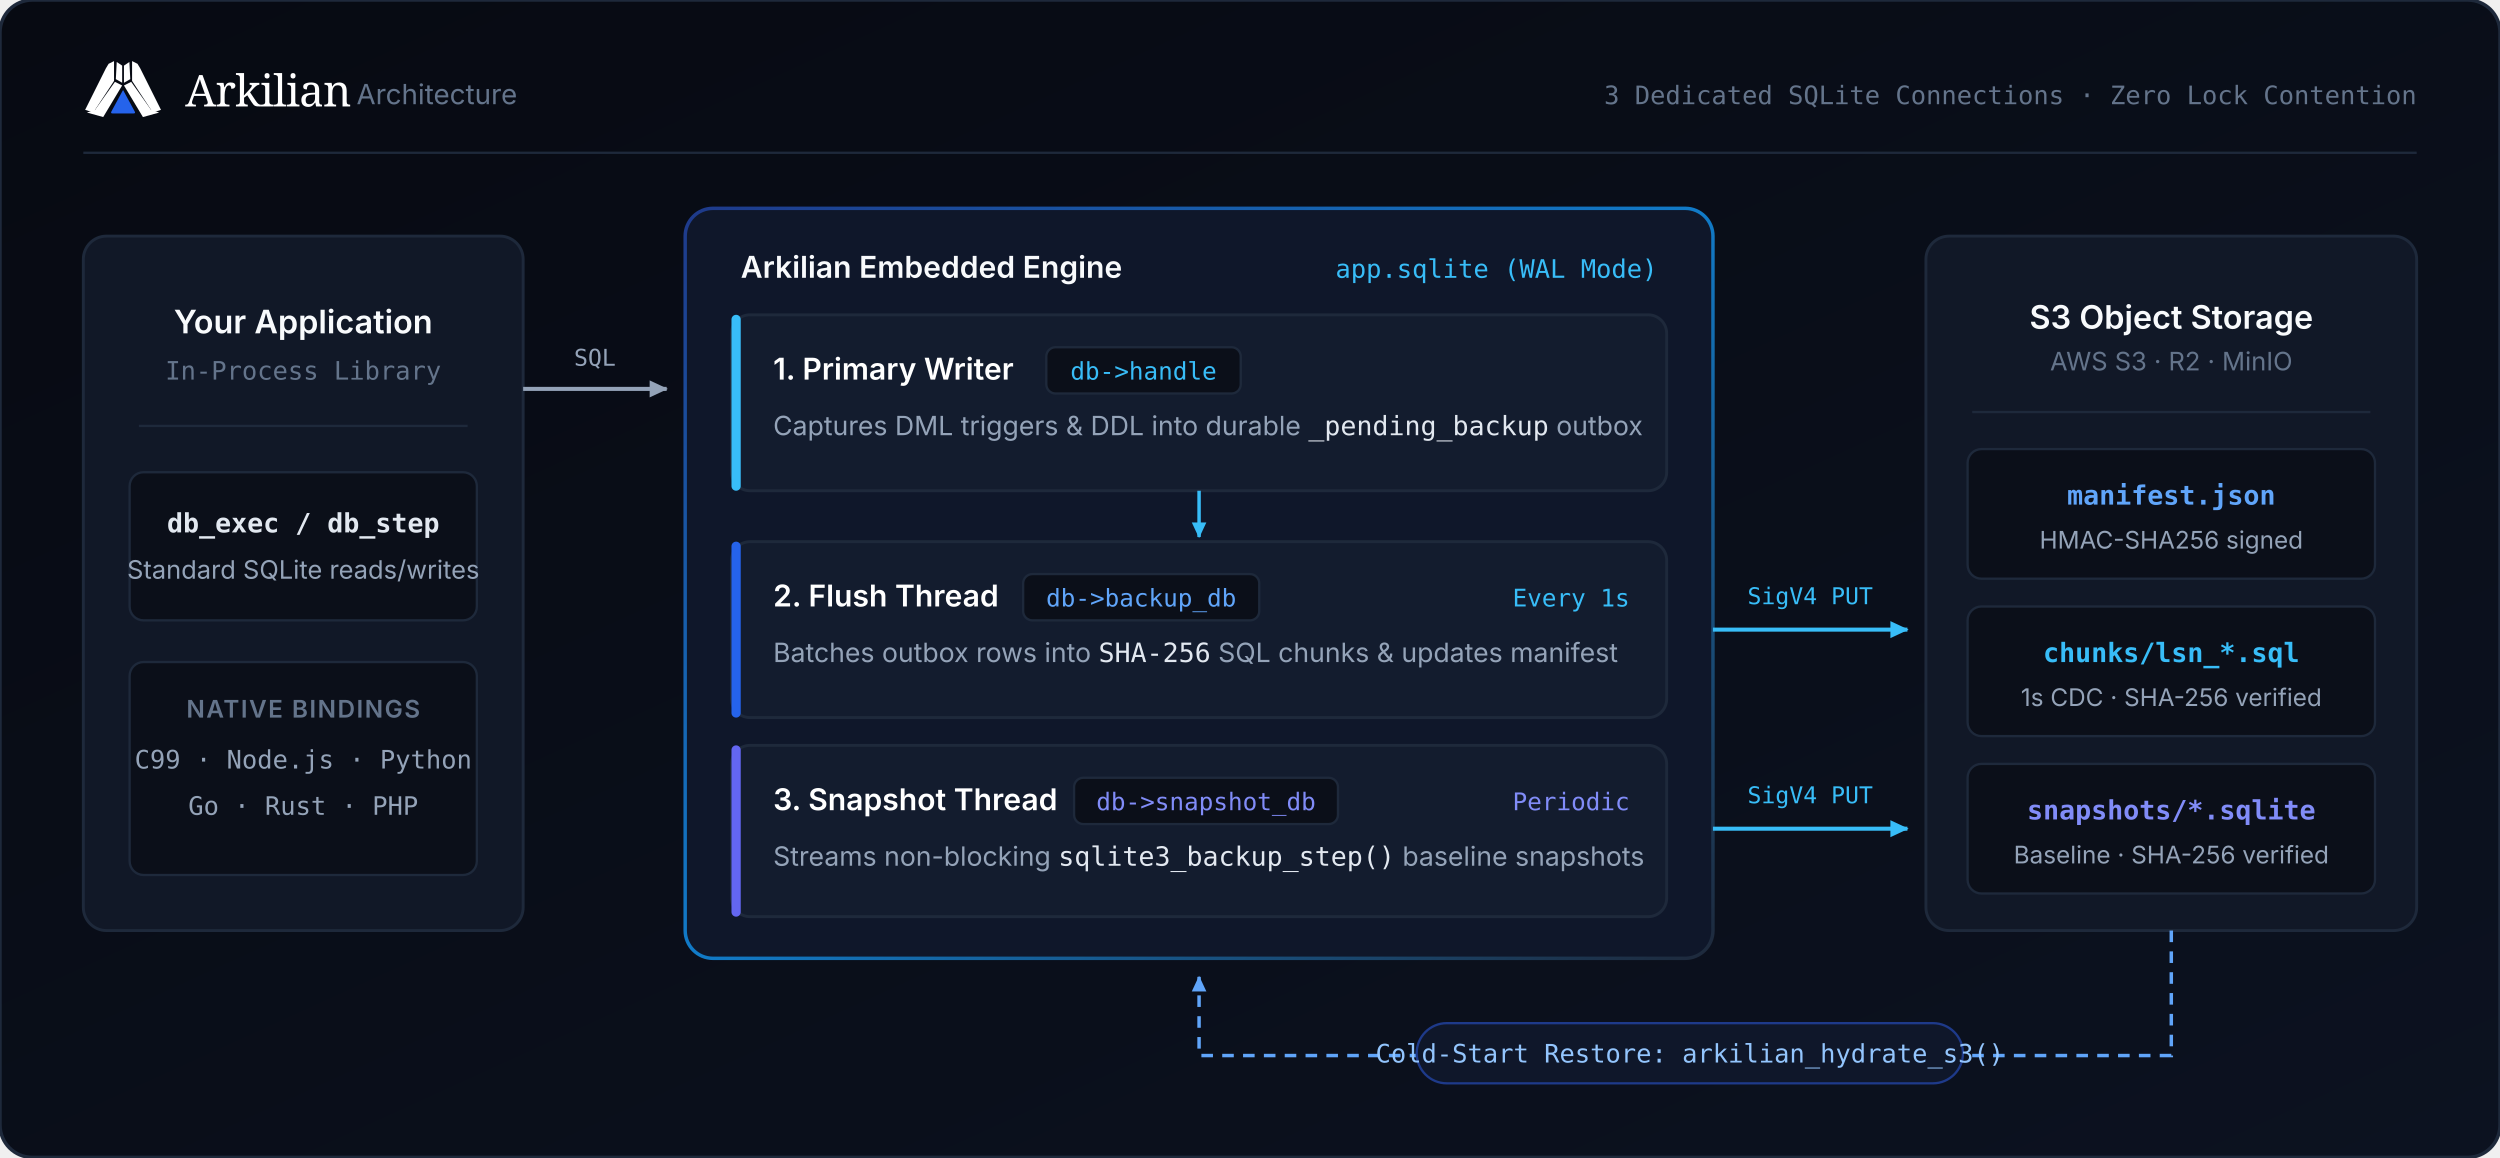
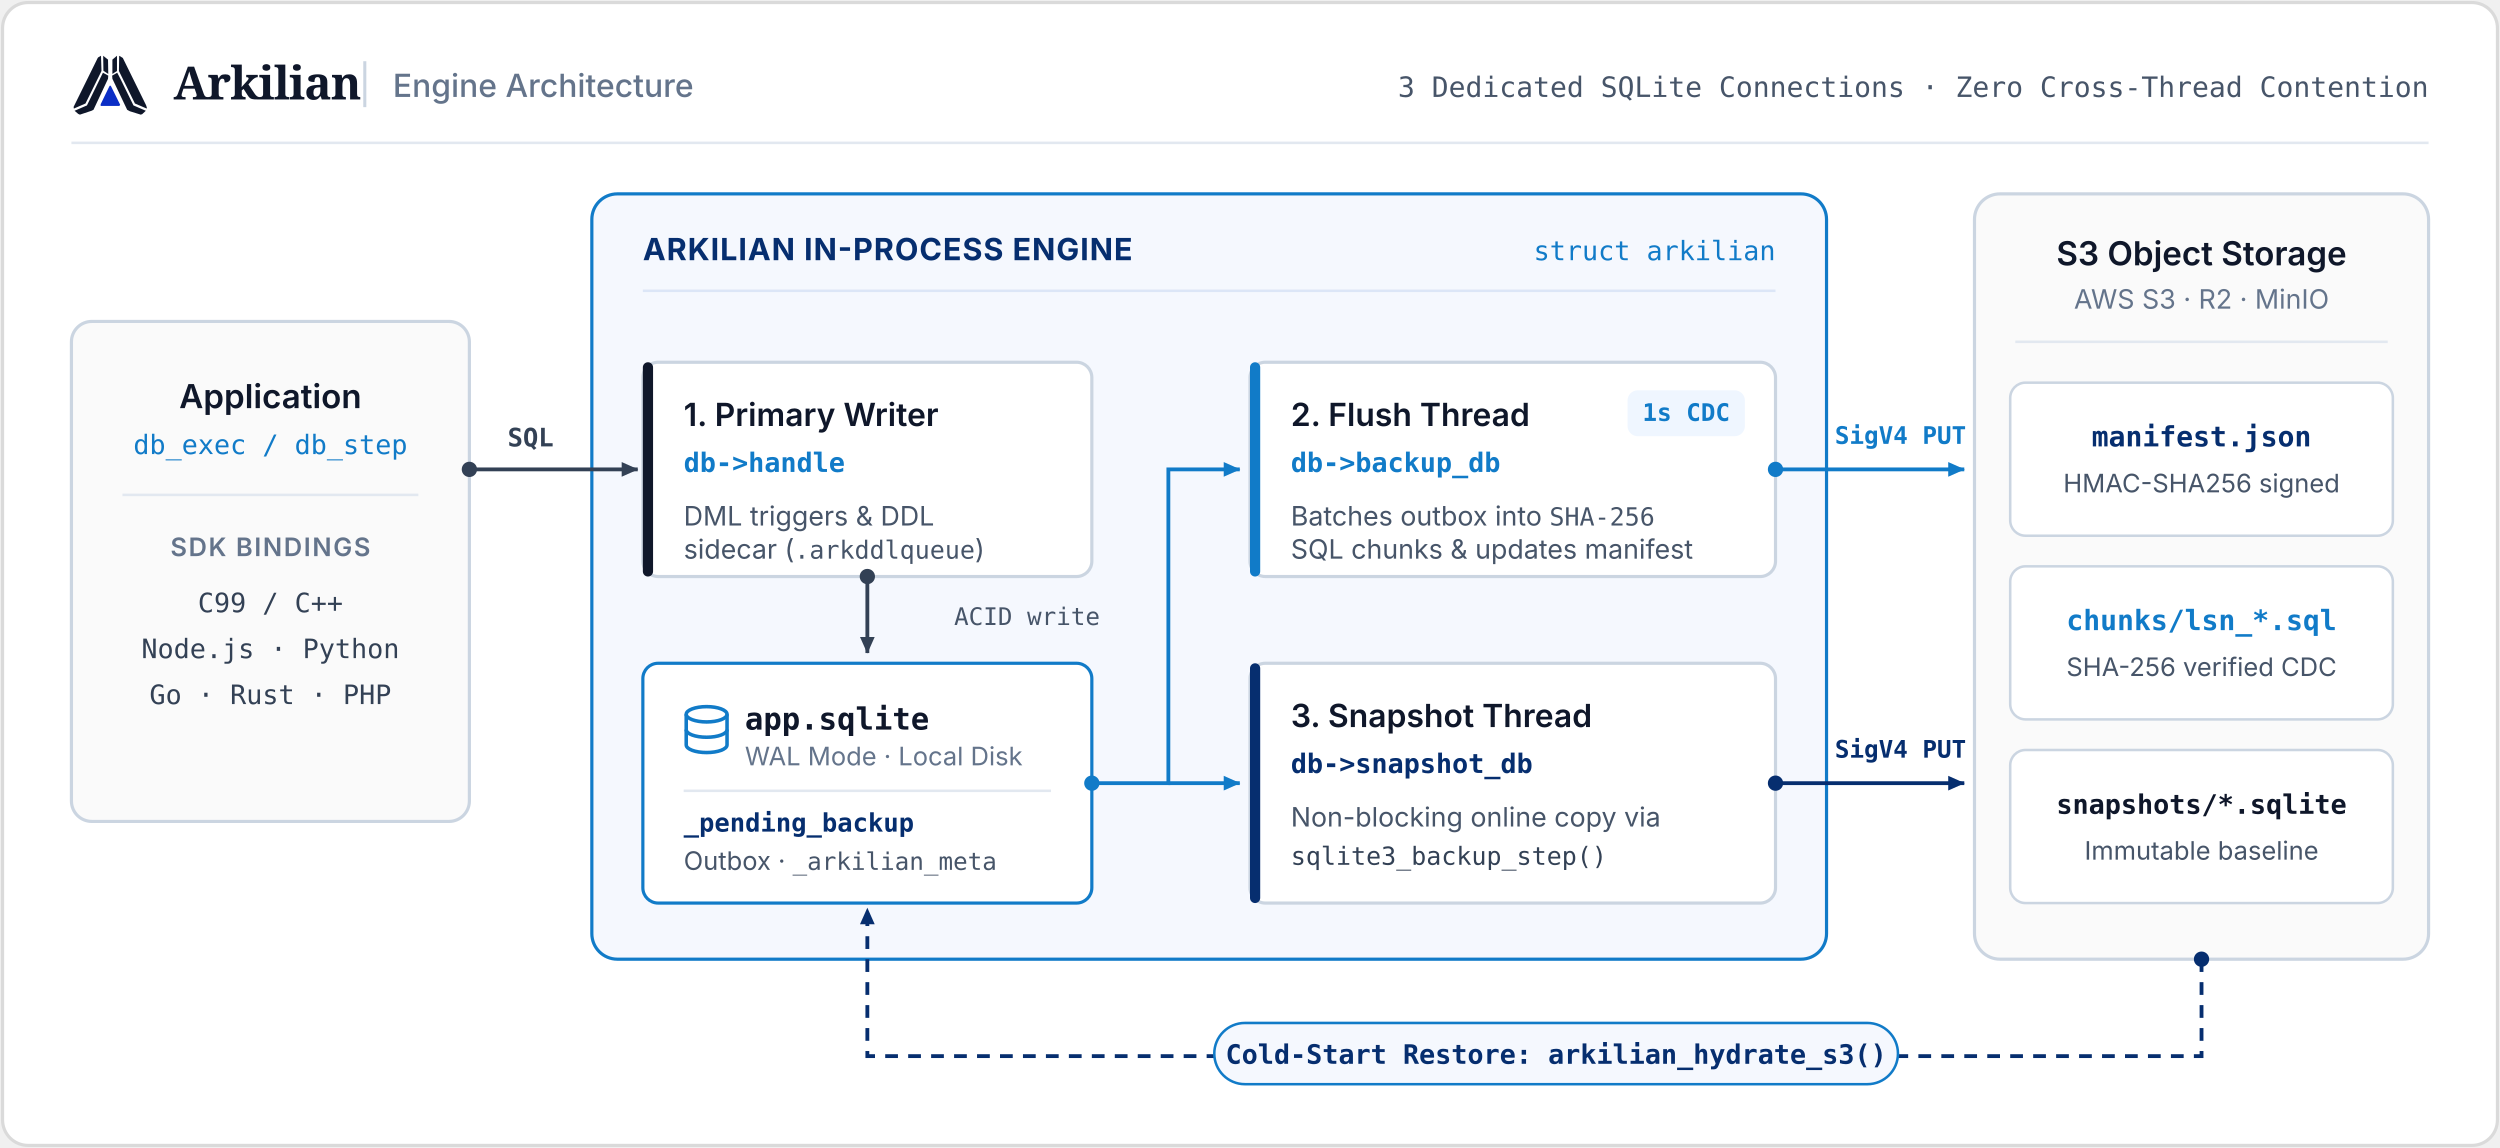
- <svg xmlns="http://www.w3.org/2000/svg" viewBox="0 0 1080 500" width="100%" role="img" aria-label="Arkilian Architecture">
+ <svg xmlns="http://www.w3.org/2000/svg" viewBox="0 0 980 450" width="100%" role="img" aria-label="Arkilian Architecture">
  <defs>
-     <linearGradient id="bg-grad" x1="0" y1="0" x2="1" y2="1">
-       <stop offset="0%" stop-color="#070A12" />
-       <stop offset="100%" stop-color="#0C1220" />
-     </linearGradient>
-     <linearGradient id="engine-border" x1="0" y1="0" x2="1" y2="1">
-       <stop offset="0%" stop-color="#1E3A8A" />
-       <stop offset="50%" stop-color="#117BC8" />
-       <stop offset="100%" stop-color="#1E293B" />
-     </linearGradient>
-     <marker id="arr-white" viewBox="0 0 10 10" refX="8" refY="5" markerWidth="6" markerHeight="6" orient="auto">
-       <path d="M 1 1.5 L 8.5 5 L 1 8.5 z" fill="#94A3B8" />
+     <marker id="arr-dark" viewBox="0 0 10 10" refX="8" refY="5" markerWidth="6" markerHeight="6" orient="auto">
+       <path d="M 1 1.8 L 8.2 5 L 1 8.2 z" fill="#334155" />
    </marker>
-     <marker id="arr-blue" viewBox="0 0 10 10" refX="8" refY="5" markerWidth="6" markerHeight="6" orient="auto">
-       <path d="M 1 1.5 L 8.5 5 L 1 8.5 z" fill="#38BDF8" />
+     <marker id="arr-brand" viewBox="0 0 10 10" refX="8" refY="5" markerWidth="6" markerHeight="6" orient="auto">
+       <path d="M 1 1.8 L 8.2 5 L 1 8.2 z" fill="#117BC8" />
    </marker>
-     <marker id="arr-hydrate" viewBox="0 0 10 10" refX="8" refY="5" markerWidth="6" markerHeight="6" orient="auto">
-       <path d="M 1 1.5 L 8.5 5 L 1 8.5 z" fill="#60A5FA" />
+     <marker id="arr-navy" viewBox="0 0 10 10" refX="8" refY="5" markerWidth="6" markerHeight="6" orient="auto">
+       <path d="M 1 1.8 L 8.2 5 L 1 8.2 z" fill="#062E6F" />
    </marker>
    <style>
      .sans { font-family: -apple-system, BlinkMacSystemFont, "Inter", "Segoe UI", Roboto, Helvetica, Arial, sans-serif; }
      .mono { font-family: "SFMono-Regular", ui-monospace, "JetBrains Mono", Menlo, Consolas, monospace; }
      .serif { font-family: "Signifier", Georgia, serif; }
    </style>
  </defs>
-   <rect width="1080" height="500" rx="14" fill="url(#bg-grad)" stroke="#1E293B" stroke-width="1.5" />
-   <g transform="translate(36, 26)">
-     <g transform="scale(0.78)">
-       <path d="M 14 2 L 17 0.5 L 17 11.5 L 5.5 29 L 1 27.5 L 12.5 4.5 Z" fill="#FFFFFF" />
-       <path d="M 18.5 1 L 21.5 3 L 21.5 12.5 L 18 10.5 Z" fill="#FFFFFF" />
-       <path d="M 17.5 12 L 21.5 14 L 11 31.5 L 2 29 L 6.5 27.5 Z" fill="#FFFFFF" />
-       <path d="M 30 2 L 27 0.5 L 27 11.5 L 38.5 29 L 43 27.5 L 31.5 4.5 Z" fill="#FFFFFF" />
-       <path d="M 25.5 1 L 22.5 3 L 22.5 12.5 L 26 10.5 Z" fill="#FFFFFF" />
-       <path d="M 26.5 12 L 22.5 14 L 33 31.5 L 42 29 L 37.5 27.5 Z" fill="#FFFFFF" />
-       <path d="M 22 16.5 L 28.5 28.5 Q 29 29.5 27.8 29.5 L 16.2 29.5 Q 15 29.5 15.5 28.5 Z" fill="#2563EB" />
+   <rect x="1" y="1" width="978" height="448" rx="10" fill="#FFFFFF" stroke="#DADADA" stroke-width="1.25" />
+   <g transform="translate(28, 20)">
+     <g transform="translate(0, 1) scale(0.95)">
+       <path d="M12.2,0.9L12.4,7.2L5.8,20.6L1.0,22.7L0.9,22.0L10.8,1.9L11.0,1.6Z M13.1,0.9L15.1,2.5L15.2,8.4L13.2,7.1Z M18.8,0.9L18.8,7.2L16.9,8.4L16.9,2.5Z M19.7,0.9L21.2,1.8L30.8,21.3L31.1,22.2L31.1,22.7L26.2,20.6L19.6,7.2Z M13.0,7.9L15.2,9.1L15.1,10.4L9.1,23.2L8.3,23.6L3.5,25.2L2.8,24.9L1.3,23.6L6.4,21.4Z M18.9,7.9L20.3,10.6L25.6,21.4L30.7,23.6L29.2,25.0L28.6,25.2L24.1,23.8L23.0,23.2L16.9,10.4L16.8,9.1Z" fill="#0F172A" />
+       <path d="M15.9,13.2L16.2,13.3L16.4,13.6L20.1,21.1L19.8,21.6L16.2,21.6L12.2,21.6L12.0,21.4L12.1,20.8L12.6,19.8L15.6,13.6Z" fill="#0B2EC6" />
    </g>
-     <text x="44" y="20" class="serif" font-size="19" font-weight="500" fill="#FFFFFF" letter-spacing="-0.02em">Arkilian</text>
-     <text x="118" y="19" class="sans" font-size="12" fill="#64748B">Architecture</text>
+     <text x="40" y="19" class="serif" font-size="18" font-weight="600" fill="#0F172A" letter-spacing="-0.02em">Arkilian</text>
+     <line x1="115" y1="4" x2="115" y2="22" stroke="#CBD5E1" stroke-width="1.2" />
+     <text x="126" y="18" class="sans" font-size="12.5" font-weight="500" fill="#64748B">Engine Architecture</text>
  </g>
-   <text x="1044" y="45" text-anchor="end" class="mono" font-size="11" fill="#64748B">3 Dedicated SQLite Connections · Zero Lock Contention</text>
-   <line x1="36" y1="66" x2="1044" y2="66" stroke="#1E293B" stroke-width="1" />
-   <g transform="translate(36, 102)">
-     <rect width="190" height="300" rx="10" fill="#111827" stroke="#1E293B" stroke-width="1.25" />
-     <text x="95" y="42" text-anchor="middle" class="sans" font-size="14" font-weight="600" fill="#F8FAFC">Your Application</text>
-     <text x="95" y="62" text-anchor="middle" class="mono" font-size="11" fill="#64748B">In-Process Library</text>
-     <line x1="24" y1="82" x2="166" y2="82" stroke="#1E293B" stroke-width="1" />
-     <rect x="20" y="102" width="150" height="64" rx="6" fill="#0B0F19" stroke="#1E293B" stroke-width="1" />
-     <text x="95" y="128" text-anchor="middle" class="mono" font-size="11.5" font-weight="600" fill="#E2E8F0">db_exec / db_step</text>
-     <text x="95" y="148" text-anchor="middle" class="sans" font-size="11" fill="#94A3B8">Standard SQLite reads/writes</text>
-     <rect x="20" y="184" width="150" height="92" rx="6" fill="#0B0F19" stroke="#1E293B" stroke-width="1" />
-     <text x="95" y="208" text-anchor="middle" class="sans" font-size="10.5" font-weight="600" fill="#64748B" letter-spacing="0.06em">NATIVE BINDINGS</text>
-     <text x="95" y="230" text-anchor="middle" class="mono" font-size="11" fill="#94A3B8">C99 · Node.js · Python</text>
-     <text x="95" y="250" text-anchor="middle" class="mono" font-size="11" fill="#94A3B8">Go · Rust · PHP</text>
+   <text x="952" y="38" text-anchor="end" class="mono" font-size="11" fill="#475569">3 Dedicated SQLite Connections · Zero Cross-Thread Contention</text>
+   <line x1="28" y1="56" x2="952" y2="56" stroke="#E2E8F0" stroke-width="1" />
+   <g transform="translate(28, 126)">
+     <rect width="156" height="196" rx="8" fill="#FAFAFA" stroke="#CBD5E1" stroke-width="1.25" />
+     <text x="78" y="34" text-anchor="middle" class="sans" font-size="13" font-weight="600" fill="#0F172A">Application</text>
+     <text x="78" y="52" text-anchor="middle" class="mono" font-size="10.5" fill="#117BC8">db_exec / db_step</text>
+     <line x1="20" y1="68" x2="136" y2="68" stroke="#E2E8F0" stroke-width="1" />
+     <text x="78" y="92" text-anchor="middle" class="sans" font-size="10" font-weight="600" fill="#64748B" letter-spacing="0.06em">SDK BINDINGS</text>
+     <text x="78" y="114" text-anchor="middle" class="mono" font-size="10.5" fill="#334155">C99 / C++</text>
+     <text x="78" y="132" text-anchor="middle" class="mono" font-size="10.5" fill="#334155">Node.js · Python</text>
+     <text x="78" y="150" text-anchor="middle" class="mono" font-size="10.5" fill="#334155">Go · Rust · PHP</text>
  </g>
-   <line x1="226" y1="168" x2="288" y2="168" stroke="#94A3B8" stroke-width="1.75" marker-end="url(#arr-white)" />
-   <text x="257" y="158" text-anchor="middle" class="mono" font-size="10" fill="#94A3B8">SQL</text>
-   <g transform="translate(296, 90)">
-     <rect width="444" height="324" rx="12" fill="#0F172A" stroke="url(#engine-border)" stroke-width="1.5" />
-     <text x="24" y="30" class="sans" font-size="13" font-weight="600" fill="#F8FAFC">Arkilian Embedded Engine</text>
-     <text x="420" y="30" text-anchor="end" class="mono" font-size="11" fill="#38BDF8">app.sqlite (WAL Mode)</text>
-     <g transform="translate(20, 46)">
-       <rect width="404" height="76" rx="8" fill="#131C2E" stroke="#1E293B" stroke-width="1.25" />
-       <rect x="0" y="0" width="4" height="76" rx="2" fill="#38BDF8" />
-       <text x="18" y="28" class="sans" font-size="13" font-weight="600" fill="#FFFFFF">1. Primary Writer</text>
-       <rect x="136" y="14" width="84" height="20" rx="4" fill="#0B0F19" stroke="#1E293B" stroke-width="1" />
-       <text x="178" y="28" text-anchor="middle" class="mono" font-size="10.5" fill="#38BDF8">db-&gt;handle</text>
-       <text x="18" y="52" class="sans" font-size="11.5" fill="#94A3B8">Captures DML triggers &amp; DDL into durable <tspan class="mono" fill="#E2E8F0">_pending_backup</tspan> outbox</text>
+   <g transform="translate(232, 76)">
+     <rect width="484" height="300" rx="10" fill="#F5F8FE" stroke="#117BC8" stroke-width="1.25" />
+     <text x="20" y="26" class="sans" font-size="12" font-weight="700" fill="#062E6F" letter-spacing="0.03em">ARKILIAN IN-PROCESS ENGINE</text>
+     <text x="464" y="26" text-anchor="end" class="mono" font-size="10.5" fill="#117BC8">struct arkilian</text>
+     <line x1="20" y1="38" x2="464" y2="38" stroke="#DCE6F7" stroke-width="1" />
+     <g transform="translate(20, 66)">
+       <rect width="176" height="84" rx="6" fill="#FFFFFF" stroke="#CBD5E1" stroke-width="1.25" />
+       <rect x="0" y="0" width="4" height="84" rx="2" fill="#0F172A" />
+       <text x="16" y="25" class="sans" font-size="12.5" font-weight="600" fill="#0F172A">1. Primary Writer</text>
+       <text x="16" y="43" class="mono" font-size="10.5" font-weight="600" fill="#117BC8">db-&gt;handle</text>
+       <text x="16" y="64" class="sans" font-size="10.5" fill="#475569">DML triggers &amp; DDL</text>
+       <text x="16" y="77" class="sans" font-size="10.5" fill="#475569">sidecar (<tspan class="mono" font-size="9.8">.arkddlqueue</tspan>)</text>
    </g>
-     <line x1="222" y1="122" x2="222" y2="142" stroke="#38BDF8" stroke-width="1.5" marker-end="url(#arr-blue)" />
-     <g transform="translate(20, 144)">
-       <rect width="404" height="76" rx="8" fill="#131C2E" stroke="#1E293B" stroke-width="1.25" />
-       <rect x="0" y="0" width="4" height="76" rx="2" fill="#2563EB" />
-       <text x="18" y="28" class="sans" font-size="13" font-weight="600" fill="#FFFFFF">2. Flush Thread</text>
-       <rect x="126" y="14" width="102" height="20" rx="4" fill="#0B0F19" stroke="#1E293B" stroke-width="1" />
-       <text x="177" y="28" text-anchor="middle" class="mono" font-size="10.5" fill="#60A5FA">db-&gt;backup_db</text>
-       <text x="388" y="28" text-anchor="end" class="mono" font-size="10.5" fill="#38BDF8">Every 1s</text>
-       <text x="18" y="52" class="sans" font-size="11.5" fill="#94A3B8">Batches outbox rows into <tspan class="mono" fill="#E2E8F0">SHA-256</tspan> SQL chunks &amp; updates manifest</text>
+     <circle cx="108" cy="150" r="3" fill="#334155" />
+     <line x1="108" y1="150" x2="108" y2="180" stroke="#334155" stroke-width="1.5" marker-end="url(#arr-dark)" />
+     <text x="142" y="169" class="mono" font-size="9.5" fill="#475569">ACID write</text>
+     <g transform="translate(20, 184)">
+       <rect width="176" height="94" rx="6" fill="#FFFFFF" stroke="#117BC8" stroke-width="1.25" />
+       <g transform="translate(16, 16)" fill="none" stroke="#117BC8" stroke-width="1.4">
+         <ellipse cx="9" cy="4" rx="8" ry="3" />
+         <path d="M 1 4 V 16 C 1 17.7 4.6 19 9 19 C 13.4 19 17 17.7 17 16 V 4" />
+         <path d="M 1 10 C 1 11.7 4.6 13 9 13 C 13.4 13 17 11.7 17 10" />
+       </g>
+       <text x="40" y="26" class="mono" font-size="12" font-weight="700" fill="#0F172A">app.sqlite</text>
+       <text x="40" y="40" class="sans" font-size="10" fill="#64748B">WAL Mode · Local Disk</text>
+       <line x1="16" y1="50" x2="160" y2="50" stroke="#E2E8F0" stroke-width="1" />
+       <text x="16" y="66" class="mono" font-size="10" font-weight="600" fill="#062E6F">_pending_backup</text>
+       <text x="16" y="81" class="sans" font-size="10" fill="#475569">Outbox · <tspan class="mono" font-size="9.5">_arkilian_meta</tspan>
+       </text>
    </g>
-     <g transform="translate(20, 232)">
-       <rect width="404" height="74" rx="8" fill="#131C2E" stroke="#1E293B" stroke-width="1.25" />
-       <rect x="0" y="0" width="4" height="74" rx="2" fill="#6366F1" />
-       <text x="18" y="28" class="sans" font-size="13" font-weight="600" fill="#FFFFFF">3. Snapshot Thread</text>
-       <rect x="148" y="14" width="114" height="20" rx="4" fill="#0B0F19" stroke="#1E293B" stroke-width="1" />
-       <text x="205" y="28" text-anchor="middle" class="mono" font-size="10.5" fill="#818CF8">db-&gt;snapshot_db</text>
-       <text x="388" y="28" text-anchor="end" class="mono" font-size="10.5" fill="#818CF8">Periodic</text>
-       <text x="18" y="52" class="sans" font-size="11.5" fill="#94A3B8">Streams non-blocking <tspan class="mono" fill="#E2E8F0">sqlite3_backup_step()</tspan> baseline snapshots</text>
+     <circle cx="196" cy="231" r="3" fill="#117BC8" />
+     <path d="M 196 231 L 226 231 L 226 108 L 254 108" fill="none" stroke="#117BC8" stroke-width="1.5" marker-end="url(#arr-brand)" />
+     <path d="M 226 231 L 254 231" fill="none" stroke="#117BC8" stroke-width="1.5" marker-end="url(#arr-brand)" />
+     <g transform="translate(258, 66)">
+       <rect width="206" height="84" rx="6" fill="#FFFFFF" stroke="#CBD5E1" stroke-width="1.25" />
+       <rect x="0" y="0" width="4" height="84" rx="2" fill="#117BC8" />
+       <text x="16" y="25" class="sans" font-size="12.5" font-weight="600" fill="#0F172A">2. Flush Thread</text>
+       <rect x="148" y="11" width="46" height="18" rx="4" fill="#EFF6FF" />
+       <text x="171" y="23" text-anchor="middle" class="mono" font-size="9.5" font-weight="600" fill="#117BC8">1s CDC</text>
+       <text x="16" y="43" class="mono" font-size="10.5" font-weight="600" fill="#117BC8">db-&gt;backup_db</text>
+       <text x="16" y="64" class="sans" font-size="10.5" fill="#475569">Batches outbox into <tspan class="mono" font-size="9.8">SHA-256</tspan>
+       </text>
+       <text x="16" y="77" class="sans" font-size="10.5" fill="#475569">SQL chunks &amp; updates manifest</text>
+     </g>
+     <g transform="translate(258, 184)">
+       <rect width="206" height="94" rx="6" fill="#FFFFFF" stroke="#CBD5E1" stroke-width="1.25" />
+       <rect x="0" y="0" width="4" height="94" rx="2" fill="#062E6F" />
+       <text x="16" y="25" class="sans" font-size="12.5" font-weight="600" fill="#0F172A">3. Snapshot Thread</text>
+       <text x="16" y="43" class="mono" font-size="10.5" font-weight="600" fill="#062E6F">db-&gt;snapshot_db</text>
+       <text x="16" y="64" class="sans" font-size="10.5" fill="#475569">Non-blocking online copy via</text>
+       <text x="16" y="79" class="mono" font-size="9.8" fill="#334155">sqlite3_backup_step()</text>
    </g>
  </g>
-   <line x1="740" y1="272" x2="824" y2="272" stroke="#38BDF8" stroke-width="1.75" marker-end="url(#arr-blue)" />
-   <text x="782" y="261" text-anchor="middle" class="mono" font-size="10" fill="#38BDF8">SigV4 PUT</text>
-   <line x1="740" y1="358" x2="824" y2="358" stroke="#38BDF8" stroke-width="1.75" marker-end="url(#arr-blue)" />
-   <text x="782" y="347" text-anchor="middle" class="mono" font-size="10" fill="#38BDF8">SigV4 PUT</text>
-   <g transform="translate(832, 102)">
-     <rect width="212" height="300" rx="10" fill="#111827" stroke="#1E293B" stroke-width="1.25" />
-     <text x="106" y="40" text-anchor="middle" class="sans" font-size="14" font-weight="600" fill="#F8FAFC">S3 Object Storage</text>
-     <text x="106" y="58" text-anchor="middle" class="sans" font-size="11" fill="#64748B">AWS S3 · R2 · MinIO</text>
-     <line x1="20" y1="76" x2="192" y2="76" stroke="#1E293B" stroke-width="1" />
-     <rect x="18" y="92" width="176" height="56" rx="6" fill="#0B0F19" stroke="#1E293B" stroke-width="1" />
-     <text x="106" y="116" text-anchor="middle" class="mono" font-size="11.5" font-weight="600" fill="#60A5FA">manifest.json</text>
-     <text x="106" y="135" text-anchor="middle" class="sans" font-size="10.5" fill="#94A3B8">HMAC-SHA256 signed</text>
-     <rect x="18" y="160" width="176" height="56" rx="6" fill="#0B0F19" stroke="#1E293B" stroke-width="1" />
-     <text x="106" y="184" text-anchor="middle" class="mono" font-size="11.5" font-weight="600" fill="#38BDF8">chunks/lsn_*.sql</text>
-     <text x="106" y="203" text-anchor="middle" class="sans" font-size="10.5" fill="#94A3B8">1s CDC · SHA-256 verified</text>
-     <rect x="18" y="228" width="176" height="56" rx="6" fill="#0B0F19" stroke="#1E293B" stroke-width="1" />
-     <text x="106" y="252" text-anchor="middle" class="mono" font-size="11.5" font-weight="600" fill="#818CF8">snapshots/*.sqlite</text>
-     <text x="106" y="271" text-anchor="middle" class="sans" font-size="10.5" fill="#94A3B8">Baseline · SHA-256 verified</text>
+   <circle cx="696" cy="184" r="3" fill="#117BC8" />
+   <line x1="696" y1="184" x2="770" y2="184" stroke="#117BC8" stroke-width="1.5" marker-end="url(#arr-brand)" />
+   <text x="745" y="174" text-anchor="middle" class="mono" font-size="9.5" font-weight="600" fill="#117BC8">SigV4 PUT</text>
+   <circle cx="696" cy="307" r="3" fill="#062E6F" />
+   <line x1="696" y1="307" x2="770" y2="307" stroke="#062E6F" stroke-width="1.5" marker-end="url(#arr-navy)" />
+   <text x="745" y="297" text-anchor="middle" class="mono" font-size="9.5" font-weight="600" fill="#062E6F">SigV4 PUT</text>
+   <g transform="translate(774, 76)">
+     <rect width="178" height="300" rx="10" fill="#FAFAFA" stroke="#CBD5E1" stroke-width="1.25" />
+     <text x="89" y="28" text-anchor="middle" class="sans" font-size="13" font-weight="600" fill="#0F172A">S3 Object Storage</text>
+     <text x="89" y="45" text-anchor="middle" class="sans" font-size="10.5" fill="#64748B">AWS S3 · R2 · MinIO</text>
+     <line x1="16" y1="58" x2="162" y2="58" stroke="#E2E8F0" stroke-width="1" />
+     <g transform="translate(14, 74)">
+       <rect width="150" height="60" rx="6" fill="#FFFFFF" stroke="#CBD5E1" stroke-width="1" />
+       <text x="75" y="25" text-anchor="middle" class="mono" font-size="11" font-weight="600" fill="#062E6F">manifest.json</text>
+       <text x="75" y="43" text-anchor="middle" class="sans" font-size="10" fill="#475569">HMAC-SHA256 signed</text>
+     </g>
+     <g transform="translate(14, 146)">
+       <rect width="150" height="60" rx="6" fill="#FFFFFF" stroke="#CBD5E1" stroke-width="1" />
+       <text x="75" y="25" text-anchor="middle" class="mono" font-size="11" font-weight="600" fill="#117BC8">chunks/lsn_*.sql</text>
+       <text x="75" y="43" text-anchor="middle" class="sans" font-size="10" fill="#475569">SHA-256 verified CDC</text>
+     </g>
+     <g transform="translate(14, 218)">
+       <rect width="150" height="60" rx="6" fill="#FFFFFF" stroke="#CBD5E1" stroke-width="1" />
+       <text x="75" y="25" text-anchor="middle" class="mono" font-size="10.5" font-weight="600" fill="#0F172A">snapshots/*.sqlite</text>
+       <text x="75" y="43" text-anchor="middle" class="sans" font-size="10" fill="#475569">Immutable baseline</text>
+     </g>
  </g>
-   <path d="M 938 402 L 938 456 L 518 456 L 518 422" fill="none" stroke="#60A5FA" stroke-width="1.5" stroke-dasharray="5,4" marker-end="url(#arr-hydrate)" />
-   <rect x="612" y="442" width="236" height="26" rx="13" fill="#0F172A" stroke="#1E3A8A" stroke-width="1" />
-   <text x="730" y="459" text-anchor="middle" class="mono" font-size="11" fill="#93C5FD">Cold-Start Restore: arkilian_hydrate_s3()</text>
+   <circle cx="184" cy="184" r="3" fill="#334155" />
+   <line x1="184" y1="184" x2="250" y2="184" stroke="#334155" stroke-width="1.5" marker-end="url(#arr-dark)" />
+   <text x="208" y="175" text-anchor="middle" class="mono" font-size="10" font-weight="600" fill="#334155">SQL</text>
+   <circle cx="863" cy="376" r="3" fill="#062E6F" />
+   <path d="M 863 376 L 863 414 L 340 414 L 340 356" fill="none" stroke="#062E6F" stroke-width="1.5" stroke-dasharray="5,4" marker-end="url(#arr-navy)" />
+   <rect x="476" y="401" width="268" height="24" rx="12" fill="#F5F8FE" stroke="#117BC8" stroke-width="1" />
+   <text x="610" y="417" text-anchor="middle" class="mono" font-size="10.5" font-weight="600" fill="#062E6F">Cold-Start Restore: arkilian_hydrate_s3()</text>
</svg>
